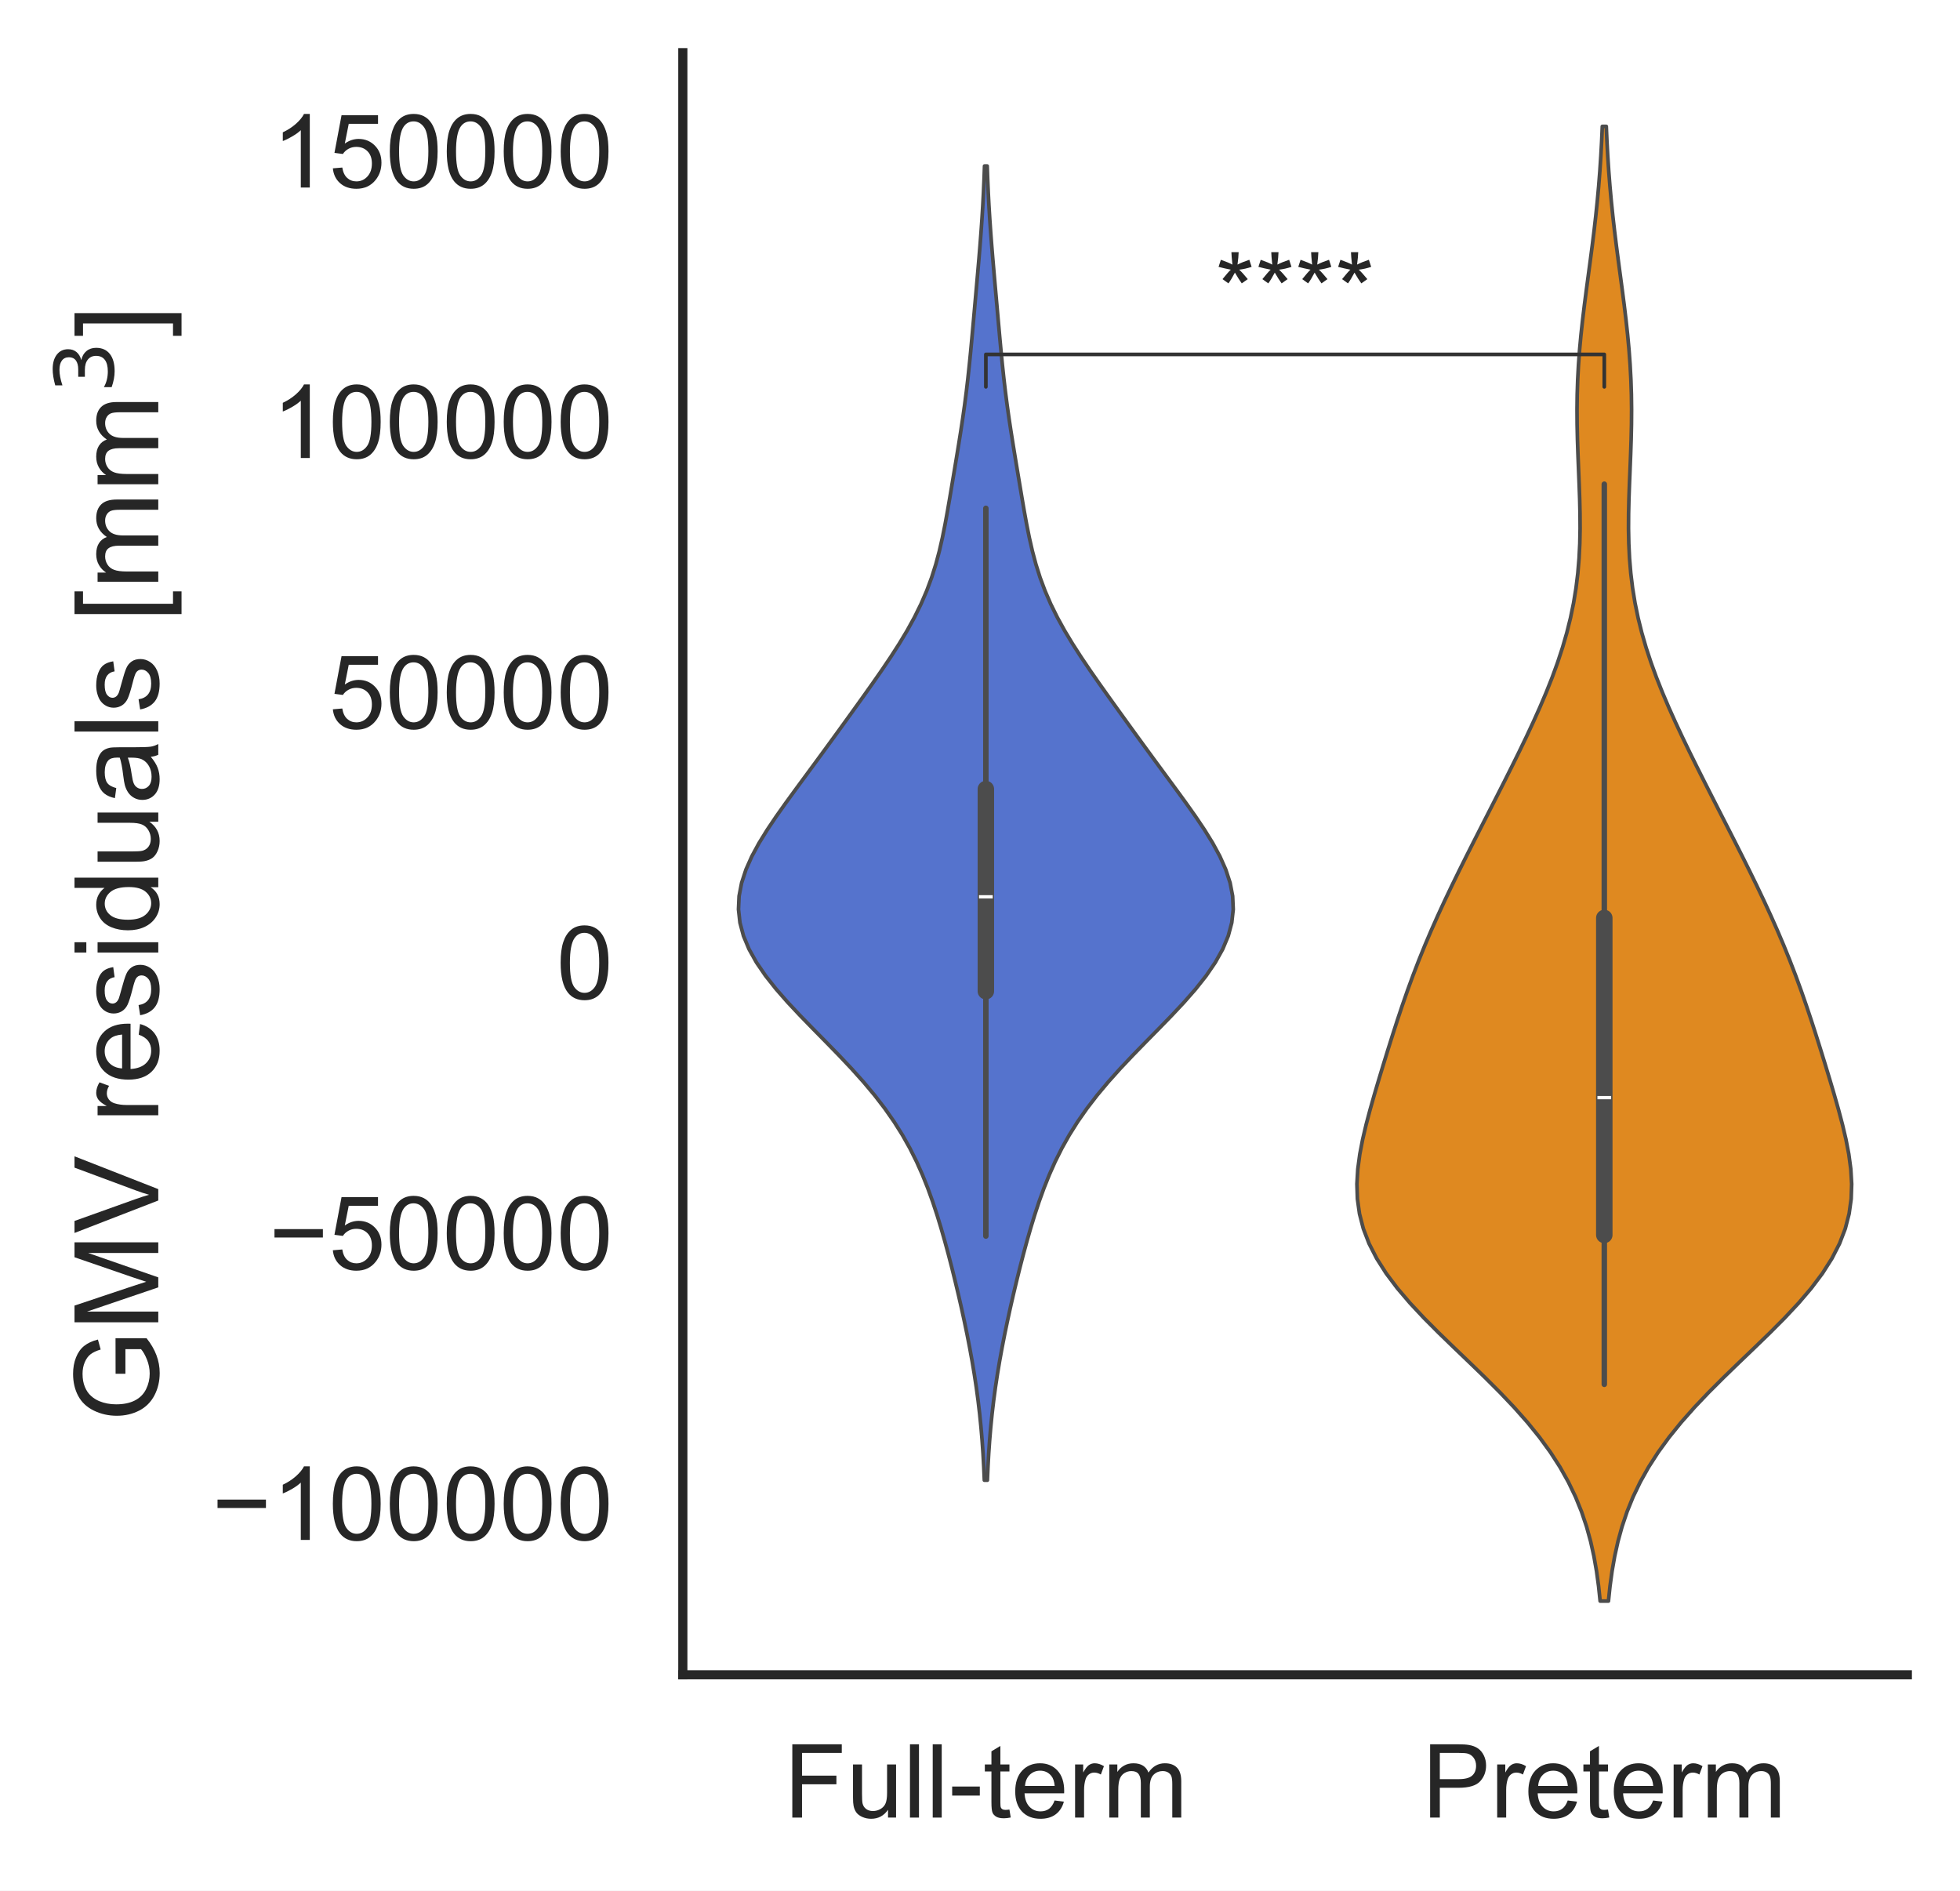
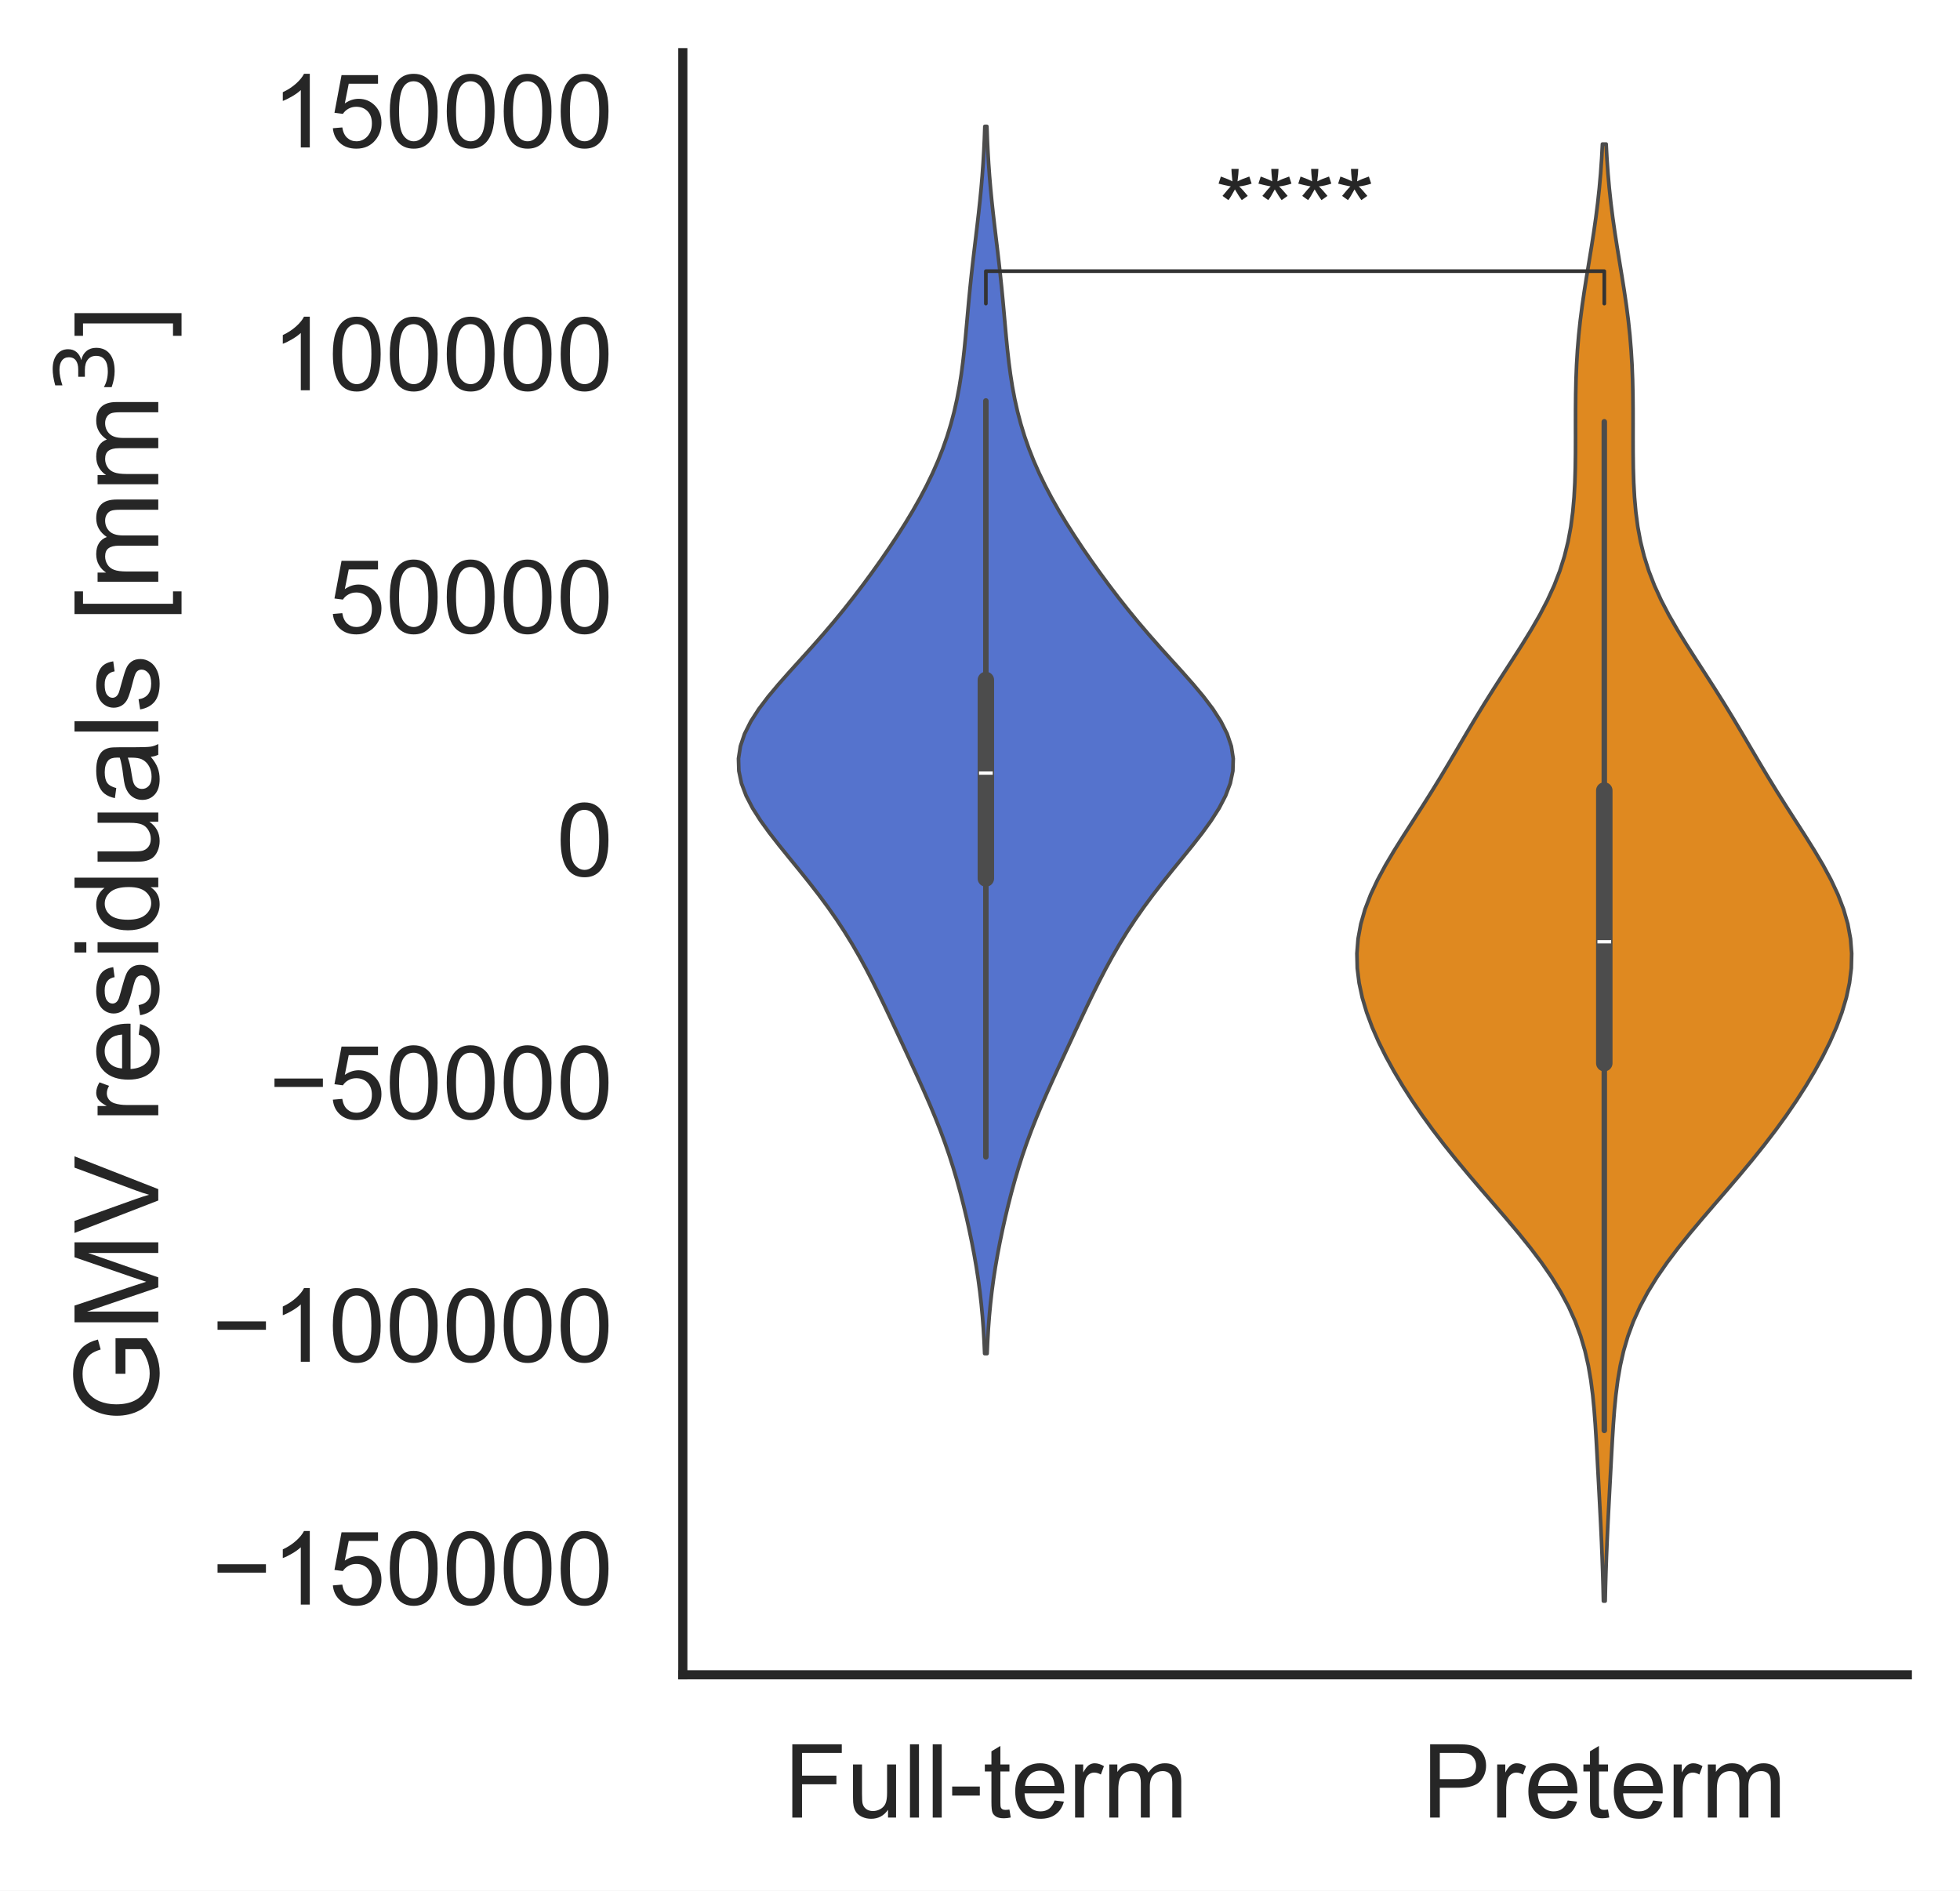
<svg xmlns="http://www.w3.org/2000/svg" xmlns:xlink="http://www.w3.org/1999/xlink" width="267.949pt" height="258.463pt" viewBox="0 0 267.949 258.463" version="1.1">
  <defs>
    <style type="text/css">*{stroke-linejoin: round; stroke-linecap: butt}</style>
  </defs>
  <g id="figure_1">
    <g id="patch_1">
      <path d="M 0 258.463  L 267.949 258.463  L 267.949 0  L 0 0  z " style="fill: #ffffff" />
    </g>
    <g id="axes_1">
      <g id="patch_2">
        <path d="M 93.349 228.96  L 260.749 228.96  L 260.749 7.2  L 93.349 7.2  z " style="fill: #ffffff" />
      </g>
      <g id="matplotlib.axis_1">
        <g id="xtick_1">
          <g id="text_1">
            <g style="fill: #262626" transform="translate(107.1676 248.4809) scale(0.14 -0.14)">
              <defs>
                <path id="ArialMT-46" d="M 525 0  L 525 4581  L 3616 4581  L 3616 4041  L 1131 4041  L 1131 2622  L 3281 2622  L 3281 2081  L 1131 2081  L 1131 0  L 525 0  z " transform="scale(0.015625)" />
                <path id="ArialMT-75" d="M 2597 0  L 2597 488  Q 2209 -75 1544 -75  Q 1250 -75 995 37  Q 741 150 617 320  Q 494 491 444 738  Q 409 903 409 1263  L 409 3319  L 972 3319  L 972 1478  Q 972 1038 1006 884  Q 1059 663 1231 536  Q 1403 409 1656 409  Q 1909 409 2131 539  Q 2353 669 2445 892  Q 2538 1116 2538 1541  L 2538 3319  L 3100 3319  L 3100 0  L 2597 0  z " transform="scale(0.015625)" />
                <path id="ArialMT-6c" d="M 409 0  L 409 4581  L 972 4581  L 972 0  L 409 0  z " transform="scale(0.015625)" />
                <path id="ArialMT-2d" d="M 203 1375  L 203 1941  L 1931 1941  L 1931 1375  L 203 1375  z " transform="scale(0.015625)" />
                <path id="ArialMT-74" d="M 1650 503  L 1731 6  Q 1494 -44 1306 -44  Q 1000 -44 831 53  Q 663 150 594 308  Q 525 466 525 972  L 525 2881  L 113 2881  L 113 3319  L 525 3319  L 525 4141  L 1084 4478  L 1084 3319  L 1650 3319  L 1650 2881  L 1084 2881  L 1084 941  Q 1084 700 1114 631  Q 1144 563 1211 522  Q 1278 481 1403 481  Q 1497 481 1650 503  z " transform="scale(0.015625)" />
                <path id="ArialMT-65" d="M 2694 1069  L 3275 997  Q 3138 488 2766 206  Q 2394 -75 1816 -75  Q 1088 -75 661 373  Q 234 822 234 1631  Q 234 2469 665 2931  Q 1097 3394 1784 3394  Q 2450 3394 2872 2941  Q 3294 2488 3294 1666  Q 3294 1616 3291 1516  L 816 1516  Q 847 969 1125 678  Q 1403 388 1819 388  Q 2128 388 2347 550  Q 2566 713 2694 1069  z M 847 1978  L 2700 1978  Q 2663 2397 2488 2606  Q 2219 2931 1791 2931  Q 1403 2931 1139 2672  Q 875 2413 847 1978  z " transform="scale(0.015625)" />
                <path id="ArialMT-72" d="M 416 0  L 416 3319  L 922 3319  L 922 2816  Q 1116 3169 1280 3281  Q 1444 3394 1641 3394  Q 1925 3394 2219 3213  L 2025 2691  Q 1819 2813 1613 2813  Q 1428 2813 1281 2702  Q 1134 2591 1072 2394  Q 978 2094 978 1738  L 978 0  L 416 0  z " transform="scale(0.015625)" />
                <path id="ArialMT-6d" d="M 422 0  L 422 3319  L 925 3319  L 925 2853  Q 1081 3097 1340 3245  Q 1600 3394 1931 3394  Q 2300 3394 2536 3241  Q 2772 3088 2869 2813  Q 3263 3394 3894 3394  Q 4388 3394 4653 3120  Q 4919 2847 4919 2278  L 4919 0  L 4359 0  L 4359 2091  Q 4359 2428 4304 2576  Q 4250 2725 4106 2815  Q 3963 2906 3769 2906  Q 3419 2906 3187 2673  Q 2956 2441 2956 1928  L 2956 0  L 2394 0  L 2394 2156  Q 2394 2531 2256 2718  Q 2119 2906 1806 2906  Q 1569 2906 1367 2781  Q 1166 2656 1075 2415  Q 984 2175 984 1722  L 984 0  L 422 0  z " transform="scale(0.015625)" />
              </defs>
              <use xlink:href="#ArialMT-46" />
              <use xlink:href="#ArialMT-75" x="61.084" />
              <use xlink:href="#ArialMT-6c" x="116.699" />
              <use xlink:href="#ArialMT-6c" x="138.916" />
              <use xlink:href="#ArialMT-2d" x="161.133" />
              <use xlink:href="#ArialMT-74" x="194.434" />
              <use xlink:href="#ArialMT-65" x="222.217" />
              <use xlink:href="#ArialMT-72" x="277.832" />
              <use xlink:href="#ArialMT-6d" x="311.133" />
            </g>
          </g>
        </g>
        <g id="xtick_2">
          <g id="text_2">
            <g style="fill: #262626" transform="translate(194.4299 248.4809) scale(0.14 -0.14)">
              <defs>
                <path id="ArialMT-50" d="M 494 0  L 494 4581  L 2222 4581  Q 2678 4581 2919 4538  Q 3256 4481 3484 4323  Q 3713 4166 3852 3881  Q 3991 3597 3991 3256  Q 3991 2672 3619 2267  Q 3247 1863 2275 1863  L 1100 1863  L 1100 0  L 494 0  z M 1100 2403  L 2284 2403  Q 2872 2403 3119 2622  Q 3366 2841 3366 3238  Q 3366 3525 3220 3729  Q 3075 3934 2838 4000  Q 2684 4041 2272 4041  L 1100 4041  L 1100 2403  z " transform="scale(0.015625)" />
              </defs>
              <use xlink:href="#ArialMT-50" />
              <use xlink:href="#ArialMT-72" x="66.699" />
              <use xlink:href="#ArialMT-65" x="100" />
              <use xlink:href="#ArialMT-74" x="155.615" />
              <use xlink:href="#ArialMT-65" x="183.398" />
              <use xlink:href="#ArialMT-72" x="239.014" />
              <use xlink:href="#ArialMT-6d" x="272.314" />
            </g>
          </g>
        </g>
      </g>
      <g id="matplotlib.axis_2">
        <g id="ytick_1">
          <g id="text_3">
-             <g style="fill: #262626" transform="translate(28.96 210.5249) scale(0.14 -0.14)">
+             <g style="fill: #262626" transform="translate(28.96 219.3635) scale(0.14 -0.14)">
              <defs>
                <path id="ArialMT-2212" d="M 3381 1997  L 356 1997  L 356 2522  L 3381 2522  L 3381 1997  z " transform="scale(0.015625)" />
                <path id="ArialMT-31" d="M 2384 0  L 1822 0  L 1822 3584  Q 1619 3391 1289 3197  Q 959 3003 697 2906  L 697 3450  Q 1169 3672 1522 3987  Q 1875 4303 2022 4600  L 2384 4600  L 2384 0  z " transform="scale(0.015625)" />
+                 <path id="ArialMT-35" d="M 266 1200  L 856 1250  Q 922 819 1161 601  Q 1400 384 1738 384  Q 2144 384 2425 690  Q 2706 997 2706 1503  Q 2706 1984 2436 2262  Q 2166 2541 1728 2541  Q 1456 2541 1237 2417  Q 1019 2294 894 2097  L 366 2166  L 809 4519  L 3088 4519  L 3088 3981  L 1259 3981  L 1013 2750  Q 1425 3038 1878 3038  Q 2478 3038 2890 2622  Q 3303 2206 3303 1553  Q 3303 931 2941 478  Q 2500 -78 1738 -78  Q 1113 -78 717 272  Q 322 622 266 1200  z " transform="scale(0.015625)" />
                <path id="ArialMT-30" d="M 266 2259  Q 266 3072 433 3567  Q 600 4063 929 4331  Q 1259 4600 1759 4600  Q 2128 4600 2406 4451  Q 2684 4303 2865 4023  Q 3047 3744 3150 3342  Q 3253 2941 3253 2259  Q 3253 1453 3087 958  Q 2922 463 2592 192  Q 2263 -78 1759 -78  Q 1097 -78 719 397  Q 266 969 266 2259  z M 844 2259  Q 844 1131 1108 757  Q 1372 384 1759 384  Q 2147 384 2411 759  Q 2675 1134 2675 2259  Q 2675 3391 2411 3762  Q 2147 4134 1753 4134  Q 1366 4134 1134 3806  Q 844 3388 844 2259  z " transform="scale(0.015625)" />
              </defs>
+               <use xlink:href="#ArialMT-2212" />
+               <use xlink:href="#ArialMT-31" x="58.398" />
+               <use xlink:href="#ArialMT-35" x="114.014" />
+               <use xlink:href="#ArialMT-30" x="169.629" />
+               <use xlink:href="#ArialMT-30" x="225.244" />
+               <use xlink:href="#ArialMT-30" x="280.859" />
+               <use xlink:href="#ArialMT-30" x="336.475" />
+             </g>
+           </g>
+         </g>
+         <g id="ytick_2">
+           <g id="text_4">
+             <g style="fill: #262626" transform="translate(28.96 186.1621) scale(0.14 -0.14)">
              <use xlink:href="#ArialMT-2212" />
              <use xlink:href="#ArialMT-31" x="58.398" />
              <use xlink:href="#ArialMT-30" x="114.014" />
              <use xlink:href="#ArialMT-30" x="169.629" />
              <use xlink:href="#ArialMT-30" x="225.244" />
              <use xlink:href="#ArialMT-30" x="280.859" />
              <use xlink:href="#ArialMT-30" x="336.475" />
            </g>
          </g>
        </g>
-         <g id="ytick_2">
-           <g id="text_4">
-             <g style="fill: #262626" transform="translate(36.74531 173.5475) scale(0.14 -0.14)">
-               <defs>
-                 <path id="ArialMT-35" d="M 266 1200  L 856 1250  Q 922 819 1161 601  Q 1400 384 1738 384  Q 2144 384 2425 690  Q 2706 997 2706 1503  Q 2706 1984 2436 2262  Q 2166 2541 1728 2541  Q 1456 2541 1237 2417  Q 1019 2294 894 2097  L 366 2166  L 809 4519  L 3088 4519  L 3088 3981  L 1259 3981  L 1013 2750  Q 1425 3038 1878 3038  Q 2478 3038 2890 2622  Q 3303 2206 3303 1553  Q 3303 931 2941 478  Q 2500 -78 1738 -78  Q 1113 -78 717 272  Q 322 622 266 1200  z " transform="scale(0.015625)" />
-               </defs>
+         <g id="ytick_3">
+           <g id="text_5">
+             <g style="fill: #262626" transform="translate(36.74531 152.9606) scale(0.14 -0.14)">
              <use xlink:href="#ArialMT-2212" />
              <use xlink:href="#ArialMT-35" x="58.398" />
              <use xlink:href="#ArialMT-30" x="114.014" />
              <use xlink:href="#ArialMT-30" x="169.629" />
              <use xlink:href="#ArialMT-30" x="225.244" />
              <use xlink:href="#ArialMT-30" x="280.859" />
            </g>
          </g>
        </g>
-         <g id="ytick_3">
-           <g id="text_5">
-             <g style="fill: #262626" transform="translate(76.06344 136.5702) scale(0.14 -0.14)">
-               <use xlink:href="#ArialMT-30" />
-             </g>
-           </g>
-         </g>
        <g id="ytick_4">
          <g id="text_6">
-             <g style="fill: #262626" transform="translate(44.92219 99.59283) scale(0.14 -0.14)">
+             <g style="fill: #262626" transform="translate(76.06344 119.7592) scale(0.14 -0.14)">
+               <use xlink:href="#ArialMT-30" />
+             </g>
+           </g>
+         </g>
+         <g id="ytick_5">
+           <g id="text_7">
+             <g style="fill: #262626" transform="translate(44.92219 86.55773) scale(0.14 -0.14)">
              <use xlink:href="#ArialMT-35" />
              <use xlink:href="#ArialMT-30" x="55.615" />
              <use xlink:href="#ArialMT-30" x="111.23" />
              <use xlink:href="#ArialMT-30" x="166.846" />
              <use xlink:href="#ArialMT-30" x="222.461" />
            </g>
          </g>
        </g>
-         <g id="ytick_5">
-           <g id="text_7">
-             <g style="fill: #262626" transform="translate(37.13688 62.61548) scale(0.14 -0.14)">
+         <g id="ytick_6">
+           <g id="text_8">
+             <g style="fill: #262626" transform="translate(37.13688 53.35629) scale(0.14 -0.14)">
              <use xlink:href="#ArialMT-31" />
              <use xlink:href="#ArialMT-30" x="55.615" />
              <use xlink:href="#ArialMT-30" x="111.23" />
              <use xlink:href="#ArialMT-30" x="166.846" />
              <use xlink:href="#ArialMT-30" x="222.461" />
              <use xlink:href="#ArialMT-30" x="278.076" />
            </g>
          </g>
        </g>
-         <g id="ytick_6">
-           <g id="text_8">
-             <g style="fill: #262626" transform="translate(37.13688 25.63814) scale(0.14 -0.14)">
+         <g id="ytick_7">
+           <g id="text_9">
+             <g style="fill: #262626" transform="translate(37.13688 20.15485) scale(0.14 -0.14)">
              <use xlink:href="#ArialMT-31" />
              <use xlink:href="#ArialMT-35" x="55.615" />
              <use xlink:href="#ArialMT-30" x="111.23" />
              <use xlink:href="#ArialMT-30" x="166.846" />
              <use xlink:href="#ArialMT-30" x="222.461" />
              <use xlink:href="#ArialMT-30" x="278.076" />
            </g>
          </g>
        </g>
-         <g id="text_9">
+         <g id="text_10">
          <g style="fill: #262626" transform="translate(21.76 194.4) rotate(-90) scale(0.16 -0.16)">
            <defs>
              <path id="ArialMT-47" d="M 2638 1797  L 2638 2334  L 4578 2338  L 4578 638  Q 4131 281 3656 101  Q 3181 -78 2681 -78  Q 2006 -78 1454 211  Q 903 500 622 1047  Q 341 1594 341 2269  Q 341 2938 620 3517  Q 900 4097 1425 4378  Q 1950 4659 2634 4659  Q 3131 4659 3532 4498  Q 3934 4338 4162 4050  Q 4391 3763 4509 3300  L 3963 3150  Q 3859 3500 3706 3700  Q 3553 3900 3268 4020  Q 2984 4141 2638 4141  Q 2222 4141 1919 4014  Q 1616 3888 1430 3681  Q 1244 3475 1141 3228  Q 966 2803 966 2306  Q 966 1694 1177 1281  Q 1388 869 1791 669  Q 2194 469 2647 469  Q 3041 469 3416 620  Q 3791 772 3984 944  L 3984 1797  L 2638 1797  z " transform="scale(0.015625)" />
              <path id="ArialMT-4d" d="M 475 0  L 475 4581  L 1388 4581  L 2472 1338  Q 2622 884 2691 659  Q 2769 909 2934 1394  L 4031 4581  L 4847 4581  L 4847 0  L 4263 0  L 4263 3834  L 2931 0  L 2384 0  L 1059 3900  L 1059 0  L 475 0  z " transform="scale(0.015625)" />
              <path id="ArialMT-56" d="M 1803 0  L 28 4581  L 684 4581  L 1875 1253  Q 2019 853 2116 503  Q 2222 878 2363 1253  L 3600 4581  L 4219 4581  L 2425 0  L 1803 0  z " transform="scale(0.015625)" />
              <path id="ArialMT-20" transform="scale(0.015625)" />
              <path id="ArialMT-73" d="M 197 991  L 753 1078  Q 800 744 1014 566  Q 1228 388 1613 388  Q 2000 388 2187 545  Q 2375 703 2375 916  Q 2375 1106 2209 1216  Q 2094 1291 1634 1406  Q 1016 1563 777 1677  Q 538 1791 414 1992  Q 291 2194 291 2438  Q 291 2659 392 2848  Q 494 3038 669 3163  Q 800 3259 1026 3326  Q 1253 3394 1513 3394  Q 1903 3394 2198 3281  Q 2494 3169 2634 2976  Q 2775 2784 2828 2463  L 2278 2388  Q 2241 2644 2061 2787  Q 1881 2931 1553 2931  Q 1166 2931 1000 2803  Q 834 2675 834 2503  Q 834 2394 903 2306  Q 972 2216 1119 2156  Q 1203 2125 1616 2013  Q 2213 1853 2448 1751  Q 2684 1650 2818 1456  Q 2953 1263 2953 975  Q 2953 694 2789 445  Q 2625 197 2315 61  Q 2006 -75 1616 -75  Q 969 -75 630 194  Q 291 463 197 991  z " transform="scale(0.015625)" />
              <path id="ArialMT-69" d="M 425 3934  L 425 4581  L 988 4581  L 988 3934  L 425 3934  z M 425 0  L 425 3319  L 988 3319  L 988 0  L 425 0  z " transform="scale(0.015625)" />
              <path id="ArialMT-64" d="M 2575 0  L 2575 419  Q 2259 -75 1647 -75  Q 1250 -75 917 144  Q 584 363 401 755  Q 219 1147 219 1656  Q 219 2153 384 2558  Q 550 2963 881 3178  Q 1213 3394 1622 3394  Q 1922 3394 2156 3267  Q 2391 3141 2538 2938  L 2538 4581  L 3097 4581  L 3097 0  L 2575 0  z M 797 1656  Q 797 1019 1065 703  Q 1334 388 1700 388  Q 2069 388 2326 689  Q 2584 991 2584 1609  Q 2584 2291 2321 2609  Q 2059 2928 1675 2928  Q 1300 2928 1048 2622  Q 797 2316 797 1656  z " transform="scale(0.015625)" />
              <path id="ArialMT-61" d="M 2588 409  Q 2275 144 1986 34  Q 1697 -75 1366 -75  Q 819 -75 525 192  Q 231 459 231 875  Q 231 1119 342 1320  Q 453 1522 633 1644  Q 813 1766 1038 1828  Q 1203 1872 1538 1913  Q 2219 1994 2541 2106  Q 2544 2222 2544 2253  Q 2544 2597 2384 2738  Q 2169 2928 1744 2928  Q 1347 2928 1158 2789  Q 969 2650 878 2297  L 328 2372  Q 403 2725 575 2942  Q 747 3159 1072 3276  Q 1397 3394 1825 3394  Q 2250 3394 2515 3294  Q 2781 3194 2906 3042  Q 3031 2891 3081 2659  Q 3109 2516 3109 2141  L 3109 1391  Q 3109 606 3145 398  Q 3181 191 3288 0  L 2700 0  Q 2613 175 2588 409  z M 2541 1666  Q 2234 1541 1622 1453  Q 1275 1403 1131 1340  Q 988 1278 909 1158  Q 831 1038 831 891  Q 831 666 1001 516  Q 1172 366 1500 366  Q 1825 366 2078 508  Q 2331 650 2450 897  Q 2541 1088 2541 1459  L 2541 1666  z " transform="scale(0.015625)" />
              <path id="ArialMT-5b" d="M 434 -1272  L 434 4581  L 1675 4581  L 1675 4116  L 997 4116  L 997 -806  L 1675 -806  L 1675 -1272  L 434 -1272  z " transform="scale(0.015625)" />
              <path id="DejaVuSans-33" d="M 2597 2516  Q 3050 2419 3304 2112  Q 3559 1806 3559 1356  Q 3559 666 3084 287  Q 2609 -91 1734 -91  Q 1441 -91 1130 -33  Q 819 25 488 141  L 488 750  Q 750 597 1062 519  Q 1375 441 1716 441  Q 2309 441 2620 675  Q 2931 909 2931 1356  Q 2931 1769 2642 2001  Q 2353 2234 1838 2234  L 1294 2234  L 1294 2753  L 1863 2753  Q 2328 2753 2575 2939  Q 2822 3125 2822 3475  Q 2822 3834 2567 4026  Q 2313 4219 1838 4219  Q 1578 4219 1281 4162  Q 984 4106 628 3988  L 628 4550  Q 988 4650 1302 4700  Q 1616 4750 1894 4750  Q 2613 4750 3031 4423  Q 3450 4097 3450 3541  Q 3450 3153 3228 2886  Q 3006 2619 2597 2516  z " transform="scale(0.015625)" />
              <path id="ArialMT-5d" d="M 1363 -1272  L 122 -1272  L 122 -806  L 800 -806  L 800 4116  L 122 4116  L 122 4581  L 1363 4581  L 1363 -1272  z " transform="scale(0.015625)" />
            </defs>
            <use xlink:href="#ArialMT-47" transform="translate(0 0.765625)" />
            <use xlink:href="#ArialMT-4d" transform="translate(77.7832 0.765625)" />
            <use xlink:href="#ArialMT-56" transform="translate(161.084 0.765625)" />
            <use xlink:href="#ArialMT-20" transform="translate(227.7832 0.765625)" />
            <use xlink:href="#ArialMT-72" transform="translate(255.5664 0.765625)" />
            <use xlink:href="#ArialMT-65" transform="translate(288.8672 0.765625)" />
            <use xlink:href="#ArialMT-73" transform="translate(344.4824 0.765625)" />
            <use xlink:href="#ArialMT-69" transform="translate(394.4824 0.765625)" />
            <use xlink:href="#ArialMT-64" transform="translate(416.6992 0.765625)" />
            <use xlink:href="#ArialMT-75" transform="translate(472.3145 0.765625)" />
            <use xlink:href="#ArialMT-61" transform="translate(527.9297 0.765625)" />
            <use xlink:href="#ArialMT-6c" transform="translate(583.5449 0.765625)" />
            <use xlink:href="#ArialMT-73" transform="translate(605.7617 0.765625)" />
            <use xlink:href="#ArialMT-20" transform="translate(655.7617 0.765625)" />
            <use xlink:href="#ArialMT-5b" transform="translate(683.5449 0.765625)" />
            <use xlink:href="#ArialMT-6d" transform="translate(711.3281 0.765625)" />
            <use xlink:href="#ArialMT-6d" transform="translate(794.6289 0.765625)" />
            <use xlink:href="#DejaVuSans-33" transform="translate(878.8867 39.04688) scale(0.7)" />
            <use xlink:href="#ArialMT-5d" transform="translate(926.1572 0.765625)" />
          </g>
        </g>
      </g>
      <g id="PolyCollection_1">
        <defs>
-           <path id="m1e847bf66f" d="M 134.983 -56.108  L 134.569 -56.108  L 134.49 -57.923  L 134.389 -59.737  L 134.263 -61.552  L 134.109 -63.367  L 133.926 -65.182  L 133.712 -66.996  L 133.467 -68.811  L 133.192 -70.626  L 132.887 -72.441  L 132.556 -74.255  L 132.201 -76.07  L 131.823 -77.885  L 131.426 -79.7  L 131.011 -81.514  L 130.578 -83.329  L 130.128 -85.144  L 129.658 -86.959  L 129.166 -88.773  L 128.646 -90.588  L 128.091 -92.403  L 127.491 -94.218  L 126.835 -96.032  L 126.109 -97.847  L 125.3 -99.662  L 124.393 -101.477  L 123.374 -103.291  L 122.233 -105.106  L 120.963 -106.921  L 119.565 -108.736  L 118.046 -110.55  L 116.419 -112.365  L 114.706 -114.18  L 112.939 -115.994  L 111.152 -117.809  L 109.387 -119.624  L 107.686 -121.439  L 106.096 -123.253  L 104.659 -125.068  L 103.416 -126.883  L 102.401 -128.698  L 101.642 -130.512  L 101.158 -132.327  L 100.958 -134.142  L 101.038 -135.957  L 101.387 -137.771  L 101.98 -139.586  L 102.787 -141.401  L 103.771 -143.216  L 104.893 -145.03  L 106.114 -146.845  L 107.399 -148.66  L 108.721 -150.475  L 110.056 -152.289  L 111.392 -154.104  L 112.723 -155.919  L 114.045 -157.734  L 115.361 -159.548  L 116.67 -161.363  L 117.972 -163.178  L 119.261 -164.993  L 120.526 -166.807  L 121.751 -168.622  L 122.919 -170.437  L 124.012 -172.251  L 125.011 -174.066  L 125.906 -175.881  L 126.69 -177.696  L 127.364 -179.51  L 127.936 -181.325  L 128.42 -183.14  L 128.834 -184.955  L 129.198 -186.769  L 129.529 -188.584  L 129.842 -190.399  L 130.147 -192.214  L 130.451 -194.028  L 130.753 -195.843  L 131.051 -197.658  L 131.34 -199.473  L 131.615 -201.287  L 131.871 -203.102  L 132.106 -204.917  L 132.32 -206.732  L 132.514 -208.546  L 132.694 -210.361  L 132.863 -212.176  L 133.027 -213.991  L 133.188 -215.805  L 133.349 -217.62  L 133.511 -219.435  L 133.67 -221.25  L 133.827 -223.064  L 133.976 -224.879  L 134.115 -226.694  L 134.242 -228.508  L 134.354 -230.323  L 134.449 -232.138  L 134.529 -233.953  L 134.594 -235.767  L 134.958 -235.767  L 134.958 -235.767  L 135.023 -233.953  L 135.103 -232.138  L 135.198 -230.323  L 135.31 -228.508  L 135.437 -226.694  L 135.576 -224.879  L 135.725 -223.064  L 135.882 -221.25  L 136.041 -219.435  L 136.203 -217.62  L 136.364 -215.805  L 136.525 -213.991  L 136.689 -212.176  L 136.858 -210.361  L 137.038 -208.546  L 137.232 -206.732  L 137.446 -204.917  L 137.681 -203.102  L 137.937 -201.287  L 138.212 -199.473  L 138.501 -197.658  L 138.799 -195.843  L 139.101 -194.028  L 139.405 -192.214  L 139.71 -190.399  L 140.023 -188.584  L 140.354 -186.769  L 140.718 -184.955  L 141.132 -183.14  L 141.616 -181.325  L 142.188 -179.51  L 142.862 -177.696  L 143.646 -175.881  L 144.541 -174.066  L 145.54 -172.251  L 146.633 -170.437  L 147.801 -168.622  L 149.026 -166.807  L 150.291 -164.993  L 151.58 -163.178  L 152.882 -161.363  L 154.192 -159.548  L 155.507 -157.734  L 156.83 -155.919  L 158.16 -154.104  L 159.496 -152.289  L 160.831 -150.475  L 162.153 -148.66  L 163.438 -146.845  L 164.659 -145.03  L 165.781 -143.216  L 166.765 -141.401  L 167.572 -139.586  L 168.166 -137.771  L 168.514 -135.957  L 168.594 -134.142  L 168.394 -132.327  L 167.91 -130.512  L 167.151 -128.698  L 166.136 -126.883  L 164.893 -125.068  L 163.456 -123.253  L 161.866 -121.439  L 160.166 -119.624  L 158.4 -117.809  L 156.613 -115.994  L 154.846 -114.18  L 153.133 -112.365  L 151.506 -110.55  L 149.987 -108.736  L 148.589 -106.921  L 147.319 -105.106  L 146.178 -103.291  L 145.159 -101.477  L 144.252 -99.662  L 143.443 -97.847  L 142.717 -96.032  L 142.061 -94.218  L 141.462 -92.403  L 140.906 -90.588  L 140.386 -88.773  L 139.894 -86.959  L 139.424 -85.144  L 138.974 -83.329  L 138.541 -81.514  L 138.126 -79.7  L 137.729 -77.885  L 137.351 -76.07  L 136.996 -74.255  L 136.665 -72.441  L 136.36 -70.626  L 136.085 -68.811  L 135.84 -66.996  L 135.626 -65.182  L 135.443 -63.367  L 135.289 -61.552  L 135.163 -59.737  L 135.062 -57.923  L 134.983 -56.108  z " style="stroke: #4c4c4c; stroke-width: 0.5" />
+           <path id="m7e5ff7fd53" d="M 134.942 -73.416  L 134.61 -73.416  L 134.536 -75.11  L 134.437 -76.805  L 134.309 -78.5  L 134.15 -80.194  L 133.957 -81.889  L 133.73 -83.583  L 133.468 -85.278  L 133.173 -86.973  L 132.848 -88.667  L 132.495 -90.362  L 132.116 -92.057  L 131.71 -93.751  L 131.276 -95.446  L 130.81 -97.14  L 130.309 -98.835  L 129.767 -100.53  L 129.183 -102.224  L 128.556 -103.919  L 127.887 -105.614  L 127.181 -107.308  L 126.445 -109.003  L 125.686 -110.697  L 124.914 -112.392  L 124.133 -114.087  L 123.349 -115.781  L 122.562 -117.476  L 121.771 -119.171  L 120.97 -120.865  L 120.153 -122.56  L 119.311 -124.254  L 118.434 -125.949  L 117.511 -127.644  L 116.533 -129.338  L 115.492 -131.033  L 114.38 -132.728  L 113.197 -134.422  L 111.944 -136.117  L 110.63 -137.811  L 109.271 -139.506  L 107.889 -141.201  L 106.518 -142.895  L 105.196 -144.59  L 103.969 -146.285  L 102.889 -147.979  L 102.006 -149.674  L 101.366 -151.368  L 101.009 -153.063  L 100.958 -154.758  L 101.222 -156.452  L 101.794 -158.147  L 102.646 -159.842  L 103.738 -161.536  L 105.021 -163.231  L 106.439 -164.925  L 107.939 -166.62  L 109.472 -168.315  L 110.999 -170.009  L 112.493 -171.704  L 113.938 -173.398  L 115.33 -175.093  L 116.667 -176.788  L 117.956 -178.482  L 119.202 -180.177  L 120.408 -181.872  L 121.574 -183.566  L 122.698 -185.261  L 123.774 -186.955  L 124.796 -188.65  L 125.757 -190.345  L 126.651 -192.039  L 127.473 -193.734  L 128.22 -195.429  L 128.89 -197.123  L 129.484 -198.818  L 130.002 -200.512  L 130.449 -202.207  L 130.829 -203.902  L 131.149 -205.596  L 131.416 -207.291  L 131.639 -208.986  L 131.829 -210.68  L 131.996 -212.375  L 132.15 -214.069  L 132.301 -215.764  L 132.456 -217.459  L 132.62 -219.153  L 132.797 -220.848  L 132.986 -222.543  L 133.184 -224.237  L 133.387 -225.932  L 133.59 -227.626  L 133.785 -229.321  L 133.968 -231.016  L 134.133 -232.71  L 134.277 -234.405  L 134.399 -236.1  L 134.499 -237.794  L 134.578 -239.489  L 134.638 -241.183  L 134.914 -241.183  L 134.914 -241.183  L 134.974 -239.489  L 135.053 -237.794  L 135.153 -236.1  L 135.275 -234.405  L 135.419 -232.71  L 135.584 -231.016  L 135.767 -229.321  L 135.962 -227.626  L 136.165 -225.932  L 136.368 -224.237  L 136.566 -222.543  L 136.755 -220.848  L 136.932 -219.153  L 137.096 -217.459  L 137.251 -215.764  L 137.402 -214.069  L 137.556 -212.375  L 137.723 -210.68  L 137.913 -208.986  L 138.137 -207.291  L 138.403 -205.596  L 138.723 -203.902  L 139.103 -202.207  L 139.55 -200.512  L 140.068 -198.818  L 140.662 -197.123  L 141.332 -195.429  L 142.079 -193.734  L 142.901 -192.039  L 143.795 -190.345  L 144.756 -188.65  L 145.778 -186.955  L 146.854 -185.261  L 147.978 -183.566  L 149.145 -181.872  L 150.35 -180.177  L 151.596 -178.482  L 152.885 -176.788  L 154.223 -175.093  L 155.614 -173.398  L 157.059 -171.704  L 158.553 -170.009  L 160.08 -168.315  L 161.613 -166.62  L 163.113 -164.925  L 164.531 -163.231  L 165.814 -161.536  L 166.906 -159.842  L 167.758 -158.147  L 168.33 -156.452  L 168.594 -154.758  L 168.543 -153.063  L 168.186 -151.368  L 167.546 -149.674  L 166.663 -147.979  L 165.583 -146.285  L 164.357 -144.59  L 163.034 -142.895  L 161.663 -141.201  L 160.281 -139.506  L 158.922 -137.811  L 157.608 -136.117  L 156.355 -134.422  L 155.172 -132.728  L 154.06 -131.033  L 153.019 -129.338  L 152.041 -127.644  L 151.118 -125.949  L 150.241 -124.254  L 149.399 -122.56  L 148.582 -120.865  L 147.781 -119.171  L 146.99 -117.476  L 146.203 -115.781  L 145.419 -114.087  L 144.638 -112.392  L 143.866 -110.697  L 143.107 -109.003  L 142.371 -107.308  L 141.665 -105.614  L 140.996 -103.919  L 140.369 -102.224  L 139.785 -100.53  L 139.243 -98.835  L 138.742 -97.14  L 138.276 -95.446  L 137.842 -93.751  L 137.436 -92.057  L 137.057 -90.362  L 136.704 -88.667  L 136.379 -86.973  L 136.084 -85.278  L 135.822 -83.583  L 135.595 -81.889  L 135.402 -80.194  L 135.243 -78.5  L 135.115 -76.805  L 135.016 -75.11  L 134.942 -73.416  z " style="stroke: #4c4c4c; stroke-width: 0.5" />
        </defs>
-         <g clip-path="url(#p0481c25280)">
-           <use xlink:href="#m1e847bf66f" x="0" y="258.463" style="fill: #5573cd; stroke: #4c4c4c; stroke-width: 0.5" />
+         <g clip-path="url(#p7045a6b07f)">
+           <use xlink:href="#m7e5ff7fd53" x="0" y="258.463" style="fill: #5573cd; stroke: #4c4c4c; stroke-width: 0.5" />
        </g>
      </g>
      <g id="PolyCollection_2">
        <defs>
-           <path id="m00fd88ff1f" d="M 219.889 -39.583  L 218.754 -39.583  L 218.54 -41.62  L 218.262 -43.656  L 217.905 -45.693  L 217.454 -47.729  L 216.894 -49.765  L 216.208 -51.802  L 215.382 -53.838  L 214.402 -55.874  L 213.258 -57.911  L 211.944 -59.947  L 210.459 -61.983  L 208.808 -64.02  L 207.005 -66.056  L 205.07 -68.093  L 203.033 -70.129  L 200.93 -72.165  L 198.804 -74.202  L 196.702 -76.238  L 194.674 -78.274  L 192.769 -80.311  L 191.031 -82.347  L 189.499 -84.383  L 188.203 -86.42  L 187.161 -88.456  L 186.379 -90.493  L 185.854 -92.529  L 185.57 -94.565  L 185.503 -96.602  L 185.623 -98.638  L 185.896 -100.674  L 186.288 -102.711  L 186.767 -104.747  L 187.308 -106.783  L 187.887 -108.82  L 188.489 -110.856  L 189.107 -112.893  L 189.735 -114.929  L 190.376 -116.965  L 191.034 -119.002  L 191.715 -121.038  L 192.424 -123.074  L 193.169 -125.111  L 193.952 -127.147  L 194.776 -129.183  L 195.641 -131.22  L 196.545 -133.256  L 197.484 -135.293  L 198.453 -137.329  L 199.448 -139.365  L 200.461 -141.402  L 201.489 -143.438  L 202.525 -145.474  L 203.565 -147.511  L 204.603 -149.547  L 205.637 -151.583  L 206.659 -153.62  L 207.665 -155.656  L 208.648 -157.693  L 209.6 -159.729  L 210.514 -161.765  L 211.38 -163.802  L 212.189 -165.838  L 212.932 -167.874  L 213.602 -169.911  L 214.193 -171.947  L 214.699 -173.983  L 215.119 -176.02  L 215.452 -178.056  L 215.701 -180.093  L 215.872 -182.129  L 215.972 -184.165  L 216.012 -186.202  L 216.001 -188.238  L 215.954 -190.274  L 215.882 -192.311  L 215.799 -194.347  L 215.718 -196.383  L 215.65 -198.42  L 215.605 -200.456  L 215.592 -202.493  L 215.617 -204.529  L 215.684 -206.565  L 215.793 -208.602  L 215.943 -210.638  L 216.132 -212.674  L 216.353 -214.711  L 216.599 -216.747  L 216.863 -218.783  L 217.135 -220.82  L 217.408 -222.856  L 217.674 -224.893  L 217.926 -226.929  L 218.158 -228.965  L 218.369 -231.002  L 218.554 -233.038  L 218.714 -235.074  L 218.849 -237.111  L 218.96 -239.147  L 219.05 -241.183  L 219.593 -241.183  L 219.593 -241.183  L 219.683 -239.147  L 219.794 -237.111  L 219.929 -235.074  L 220.089 -233.038  L 220.274 -231.002  L 220.484 -228.965  L 220.717 -226.929  L 220.969 -224.893  L 221.235 -222.856  L 221.508 -220.82  L 221.78 -218.783  L 222.044 -216.747  L 222.29 -214.711  L 222.511 -212.674  L 222.7 -210.638  L 222.85 -208.602  L 222.959 -206.565  L 223.026 -204.529  L 223.051 -202.493  L 223.038 -200.456  L 222.993 -198.42  L 222.925 -196.383  L 222.844 -194.347  L 222.761 -192.311  L 222.689 -190.274  L 222.642 -188.238  L 222.631 -186.202  L 222.671 -184.165  L 222.771 -182.129  L 222.942 -180.093  L 223.191 -178.056  L 223.524 -176.02  L 223.944 -173.983  L 224.45 -171.947  L 225.04 -169.911  L 225.711 -167.874  L 226.454 -165.838  L 227.263 -163.802  L 228.129 -161.765  L 229.043 -159.729  L 229.995 -157.693  L 230.978 -155.656  L 231.984 -153.62  L 233.006 -151.583  L 234.04 -149.547  L 235.078 -147.511  L 236.118 -145.474  L 237.154 -143.438  L 238.182 -141.402  L 239.195 -139.365  L 240.19 -137.329  L 241.159 -135.293  L 242.098 -133.256  L 243.002 -131.22  L 243.867 -129.183  L 244.691 -127.147  L 245.474 -125.111  L 246.219 -123.074  L 246.928 -121.038  L 247.609 -119.002  L 248.267 -116.965  L 248.908 -114.929  L 249.536 -112.893  L 250.154 -110.856  L 250.756 -108.82  L 251.335 -106.783  L 251.875 -104.747  L 252.355 -102.711  L 252.747 -100.674  L 253.02 -98.638  L 253.14 -96.602  L 253.072 -94.565  L 252.788 -92.529  L 252.264 -90.493  L 251.482 -88.456  L 250.44 -86.42  L 249.144 -84.383  L 247.612 -82.347  L 245.874 -80.311  L 243.969 -78.274  L 241.941 -76.238  L 239.839 -74.202  L 237.713 -72.165  L 235.61 -70.129  L 233.573 -68.093  L 231.638 -66.056  L 229.835 -64.02  L 228.184 -61.983  L 226.699 -59.947  L 225.385 -57.911  L 224.241 -55.874  L 223.261 -53.838  L 222.435 -51.802  L 221.749 -49.765  L 221.189 -47.729  L 220.738 -45.693  L 220.381 -43.656  L 220.103 -41.62  L 219.889 -39.583  z " style="stroke: #4c4c4c; stroke-width: 0.5" />
+           <path id="m47cf15b1ee" d="M 219.44 -39.583  L 219.203 -39.583  L 219.157 -41.595  L 219.098 -43.607  L 219.028 -45.619  L 218.946 -47.631  L 218.854 -49.643  L 218.754 -51.655  L 218.649 -53.667  L 218.543 -55.679  L 218.436 -57.691  L 218.328 -59.703  L 218.214 -61.715  L 218.088 -63.727  L 217.936 -65.739  L 217.741 -67.751  L 217.483 -69.763  L 217.137 -71.775  L 216.681 -73.787  L 216.091 -75.799  L 215.349 -77.811  L 214.443 -79.822  L 213.368 -81.834  L 212.129 -83.846  L 210.738 -85.858  L 209.218 -87.87  L 207.595 -89.882  L 205.902 -91.894  L 204.171 -93.906  L 202.434 -95.918  L 200.719 -97.93  L 199.047 -99.942  L 197.436 -101.954  L 195.896 -103.966  L 194.436 -105.978  L 193.058 -107.99  L 191.767 -110.002  L 190.566 -112.014  L 189.461 -114.026  L 188.462 -116.038  L 187.58 -118.05  L 186.832 -120.062  L 186.233 -122.074  L 185.801 -124.085  L 185.553 -126.097  L 185.503 -128.109  L 185.661 -130.121  L 186.031 -132.133  L 186.607 -134.145  L 187.378 -136.157  L 188.322 -138.169  L 189.408 -140.181  L 190.602 -142.193  L 191.863 -144.205  L 193.155 -146.217  L 194.446 -148.229  L 195.714 -150.241  L 196.949 -152.253  L 198.154 -154.265  L 199.34 -156.277  L 200.524 -158.289  L 201.725 -160.301  L 202.956 -162.313  L 204.22 -164.325  L 205.512 -166.336  L 206.814 -168.348  L 208.099 -170.36  L 209.336 -172.372  L 210.494 -174.384  L 211.543 -176.396  L 212.463 -178.408  L 213.241 -180.42  L 213.876 -182.432  L 214.373 -184.444  L 214.746 -186.456  L 215.011 -188.468  L 215.189 -190.48  L 215.3 -192.492  L 215.36 -194.504  L 215.386 -196.516  L 215.392 -198.528  L 215.391 -200.54  L 215.394 -202.552  L 215.412 -204.564  L 215.455 -206.576  L 215.533 -208.587  L 215.653 -210.599  L 215.82 -212.611  L 216.034 -214.623  L 216.292 -216.635  L 216.586 -218.647  L 216.905 -220.659  L 217.236 -222.671  L 217.565 -224.683  L 217.879 -226.695  L 218.167 -228.707  L 218.422 -230.719  L 218.639 -232.731  L 218.818 -234.743  L 218.96 -236.755  L 219.069 -238.767  L 219.573 -238.767  L 219.573 -238.767  L 219.683 -236.755  L 219.825 -234.743  L 220.004 -232.731  L 220.221 -230.719  L 220.476 -228.707  L 220.764 -226.695  L 221.078 -224.683  L 221.407 -222.671  L 221.738 -220.659  L 222.057 -218.647  L 222.351 -216.635  L 222.609 -214.623  L 222.823 -212.611  L 222.989 -210.599  L 223.11 -208.587  L 223.188 -206.576  L 223.231 -204.564  L 223.249 -202.552  L 223.252 -200.54  L 223.251 -198.528  L 223.257 -196.516  L 223.283 -194.504  L 223.343 -192.492  L 223.453 -190.48  L 223.632 -188.468  L 223.897 -186.456  L 224.27 -184.444  L 224.767 -182.432  L 225.402 -180.42  L 226.18 -178.408  L 227.1 -176.396  L 228.149 -174.384  L 229.307 -172.372  L 230.544 -170.36  L 231.829 -168.348  L 233.131 -166.336  L 234.423 -164.325  L 235.687 -162.313  L 236.918 -160.301  L 238.118 -158.289  L 239.303 -156.277  L 240.489 -154.265  L 241.694 -152.253  L 242.929 -150.241  L 244.197 -148.229  L 245.488 -146.217  L 246.78 -144.205  L 248.041 -142.193  L 249.235 -140.181  L 250.321 -138.169  L 251.265 -136.157  L 252.036 -134.145  L 252.612 -132.133  L 252.982 -130.121  L 253.14 -128.109  L 253.09 -126.097  L 252.842 -124.085  L 252.41 -122.074  L 251.811 -120.062  L 251.063 -118.05  L 250.181 -116.038  L 249.182 -114.026  L 248.077 -112.014  L 246.876 -110.002  L 245.585 -107.99  L 244.207 -105.978  L 242.747 -103.966  L 241.207 -101.954  L 239.596 -99.942  L 237.924 -97.93  L 236.209 -95.918  L 234.472 -93.906  L 232.741 -91.894  L 231.048 -89.882  L 229.425 -87.87  L 227.905 -85.858  L 226.514 -83.846  L 225.275 -81.834  L 224.2 -79.822  L 223.294 -77.811  L 222.552 -75.799  L 221.962 -73.787  L 221.506 -71.775  L 221.16 -69.763  L 220.902 -67.751  L 220.707 -65.739  L 220.555 -63.727  L 220.429 -61.715  L 220.315 -59.703  L 220.207 -57.691  L 220.1 -55.679  L 219.994 -53.667  L 219.889 -51.655  L 219.789 -49.643  L 219.697 -47.631  L 219.615 -45.619  L 219.545 -43.607  L 219.486 -41.595  L 219.44 -39.583  z " style="stroke: #4c4c4c; stroke-width: 0.5" />
        </defs>
-         <g clip-path="url(#p0481c25280)">
-           <use xlink:href="#m00fd88ff1f" x="0" y="258.463" style="fill: #df8920; stroke: #4c4c4c; stroke-width: 0.5" />
+         <g clip-path="url(#p7045a6b07f)">
+           <use xlink:href="#m47cf15b1ee" x="0" y="258.463" style="fill: #df8920; stroke: #4c4c4c; stroke-width: 0.5" />
        </g>
      </g>
      <g id="line2d_1">
-         <path d="M 134.776 168.981  L 134.776 69.49  " clip-path="url(#p0481c25280)" style="fill: none; stroke: #4c4c4c; stroke-width: 0.75; stroke-linecap: round" />
+         <path d="M 134.776 158.152  L 134.776 54.812  " clip-path="url(#p7045a6b07f)" style="fill: none; stroke: #4c4c4c; stroke-width: 0.75; stroke-linecap: round" />
      </g>
      <g id="line2d_2">
-         <path d="M 134.776 135.507  L 134.776 107.868  " clip-path="url(#p0481c25280)" style="fill: none; stroke: #4c4c4c; stroke-width: 2.25; stroke-linecap: round" />
+         <path d="M 134.776 120.095  L 134.776 92.959  " clip-path="url(#p7045a6b07f)" style="fill: none; stroke: #4c4c4c; stroke-width: 2.25; stroke-linecap: round" />
      </g>
      <g id="line2d_3">
-         <path d="M 134.776 122.605  " clip-path="url(#p0481c25280)" style="fill: none; stroke: #4c4c4c; stroke-width: 1.5; stroke-linecap: round" />
+         <path d="M 134.776 105.691  " clip-path="url(#p7045a6b07f)" style="fill: none; stroke: #4c4c4c; stroke-width: 1.5; stroke-linecap: round" />
        <defs>
-           <path id="m9dd1c28065" d="M 0.938 0  L -0.938 -0  " style="stroke: #ffffff; stroke-width: 0.45" />
+           <path id="mdfa831747e" d="M 0.938 0  L -0.938 -0  " style="stroke: #ffffff; stroke-width: 0.45" />
        </defs>
-         <g clip-path="url(#p0481c25280)">
-           <use xlink:href="#m9dd1c28065" x="134.776" y="122.605" style="fill: #ffffff; stroke: #ffffff; stroke-width: 0.45" />
+         <g clip-path="url(#p7045a6b07f)">
+           <use xlink:href="#mdfa831747e" x="134.776" y="105.691" style="fill: #ffffff; stroke: #ffffff; stroke-width: 0.45" />
        </g>
      </g>
      <g id="line2d_4">
-         <path d="M 219.321 189.251  L 219.321 66.19  " clip-path="url(#p0481c25280)" style="fill: none; stroke: #4c4c4c; stroke-width: 0.75; stroke-linecap: round" />
+         <path d="M 219.321 195.554  L 219.321 57.659  " clip-path="url(#p7045a6b07f)" style="fill: none; stroke: #4c4c4c; stroke-width: 0.75; stroke-linecap: round" />
      </g>
      <g id="line2d_5">
-         <path d="M 219.321 168.827  L 219.321 125.494  " clip-path="url(#p0481c25280)" style="fill: none; stroke: #4c4c4c; stroke-width: 2.25; stroke-linecap: round" />
+         <path d="M 219.321 145.345  L 219.321 108.07  " clip-path="url(#p7045a6b07f)" style="fill: none; stroke: #4c4c4c; stroke-width: 2.25; stroke-linecap: round" />
      </g>
      <g id="line2d_6">
-         <path d="M 219.321 150.057  " clip-path="url(#p0481c25280)" style="fill: none; stroke: #4c4c4c; stroke-width: 1.5; stroke-linecap: round" />
-         <g clip-path="url(#p0481c25280)">
-           <use xlink:href="#m9dd1c28065" x="219.321" y="150.057" style="fill: #ffffff; stroke: #ffffff; stroke-width: 0.45" />
+         <path d="M 219.321 128.748  " clip-path="url(#p7045a6b07f)" style="fill: none; stroke: #4c4c4c; stroke-width: 1.5; stroke-linecap: round" />
+         <g clip-path="url(#p7045a6b07f)">
+           <use xlink:href="#mdfa831747e" x="219.321" y="128.748" style="fill: #ffffff; stroke: #ffffff; stroke-width: 0.45" />
        </g>
      </g>
      <g id="line2d_7">
-         <path d="M 134.776 52.885  L 134.776 48.449  L 219.321 48.449  L 219.321 52.885  " style="fill: none; stroke: #333333; stroke-width: 0.5; stroke-linecap: round" />
+         <path d="M 134.776 41.506  L 134.776 37.071  L 219.321 37.071  L 219.321 41.506  " style="fill: none; stroke: #333333; stroke-width: 0.5; stroke-linecap: round" />
      </g>
      <g id="patch_3">
        <path d="M 93.349 228.96  L 93.349 7.2  " style="fill: none; stroke: #262626; stroke-width: 1.25; stroke-linejoin: miter; stroke-linecap: square" />
      </g>
      <g id="patch_4">
        <path d="M 93.349 228.96  L 260.749 228.96  " style="fill: none; stroke: #262626; stroke-width: 1.25; stroke-linejoin: miter; stroke-linecap: square" />
      </g>
-       <g id="text_10">
-         <g style="fill: #262626" transform="translate(166.1506 44.66685) scale(0.14 -0.14)">
+       <g id="text_11">
+         <g style="fill: #262626" transform="translate(166.1506 33.28833) scale(0.14 -0.14)">
          <defs>
            <path id="ArialMT-2a" d="M 200 3741  L 344 4184  Q 841 4009 1066 3881  Q 1006 4447 1003 4659  L 1456 4659  Q 1447 4350 1384 3884  Q 1706 4047 2122 4184  L 2266 3741  Q 1869 3609 1488 3566  Q 1678 3400 2025 2975  L 1650 2709  Q 1469 2956 1222 3381  Q 991 2941 816 2709  L 447 2975  Q 809 3422 966 3566  Q 563 3644 200 3741  z " transform="scale(0.015625)" />
          </defs>
          <use xlink:href="#ArialMT-2a" />
          <use xlink:href="#ArialMT-2a" x="38.916" />
          <use xlink:href="#ArialMT-2a" x="77.832" />
          <use xlink:href="#ArialMT-2a" x="116.748" />
        </g>
      </g>
    </g>
  </g>
  <defs>
-     <clipPath id="p0481c25280">
+     <clipPath id="p7045a6b07f">
      <rect x="93.349" y="7.2" width="167.4" height="221.76" />
    </clipPath>
  </defs>
</svg>
